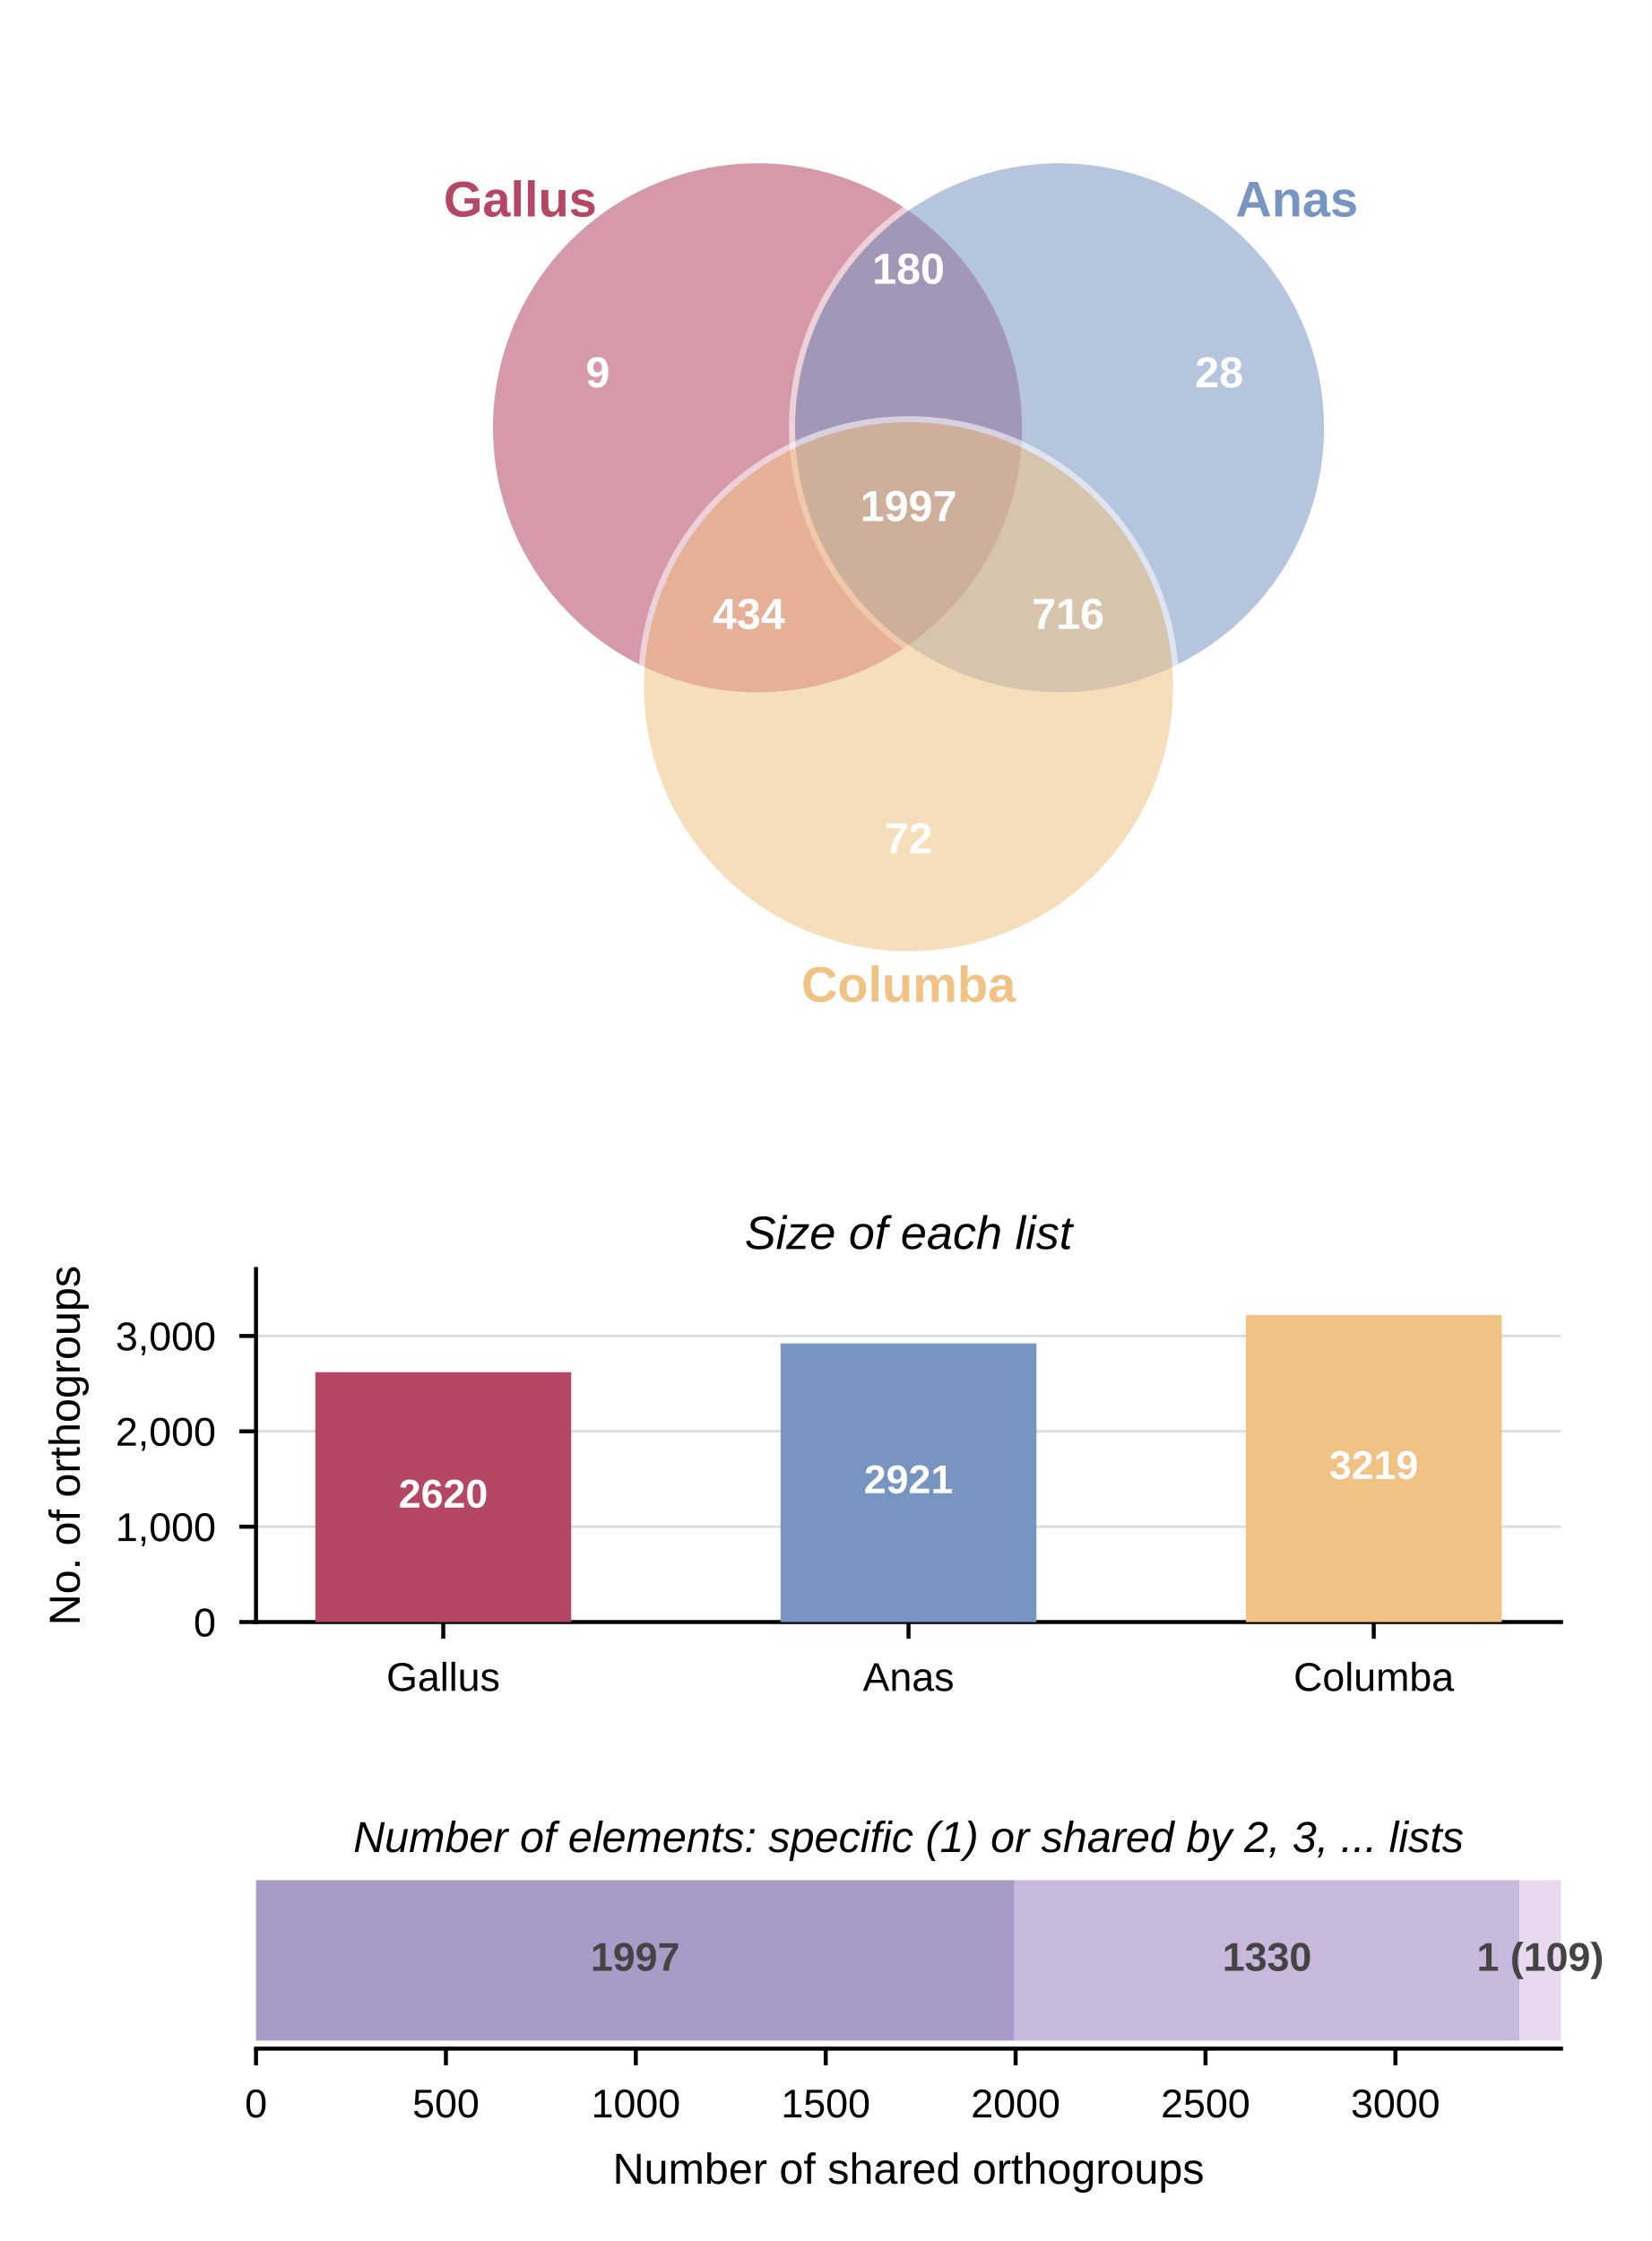
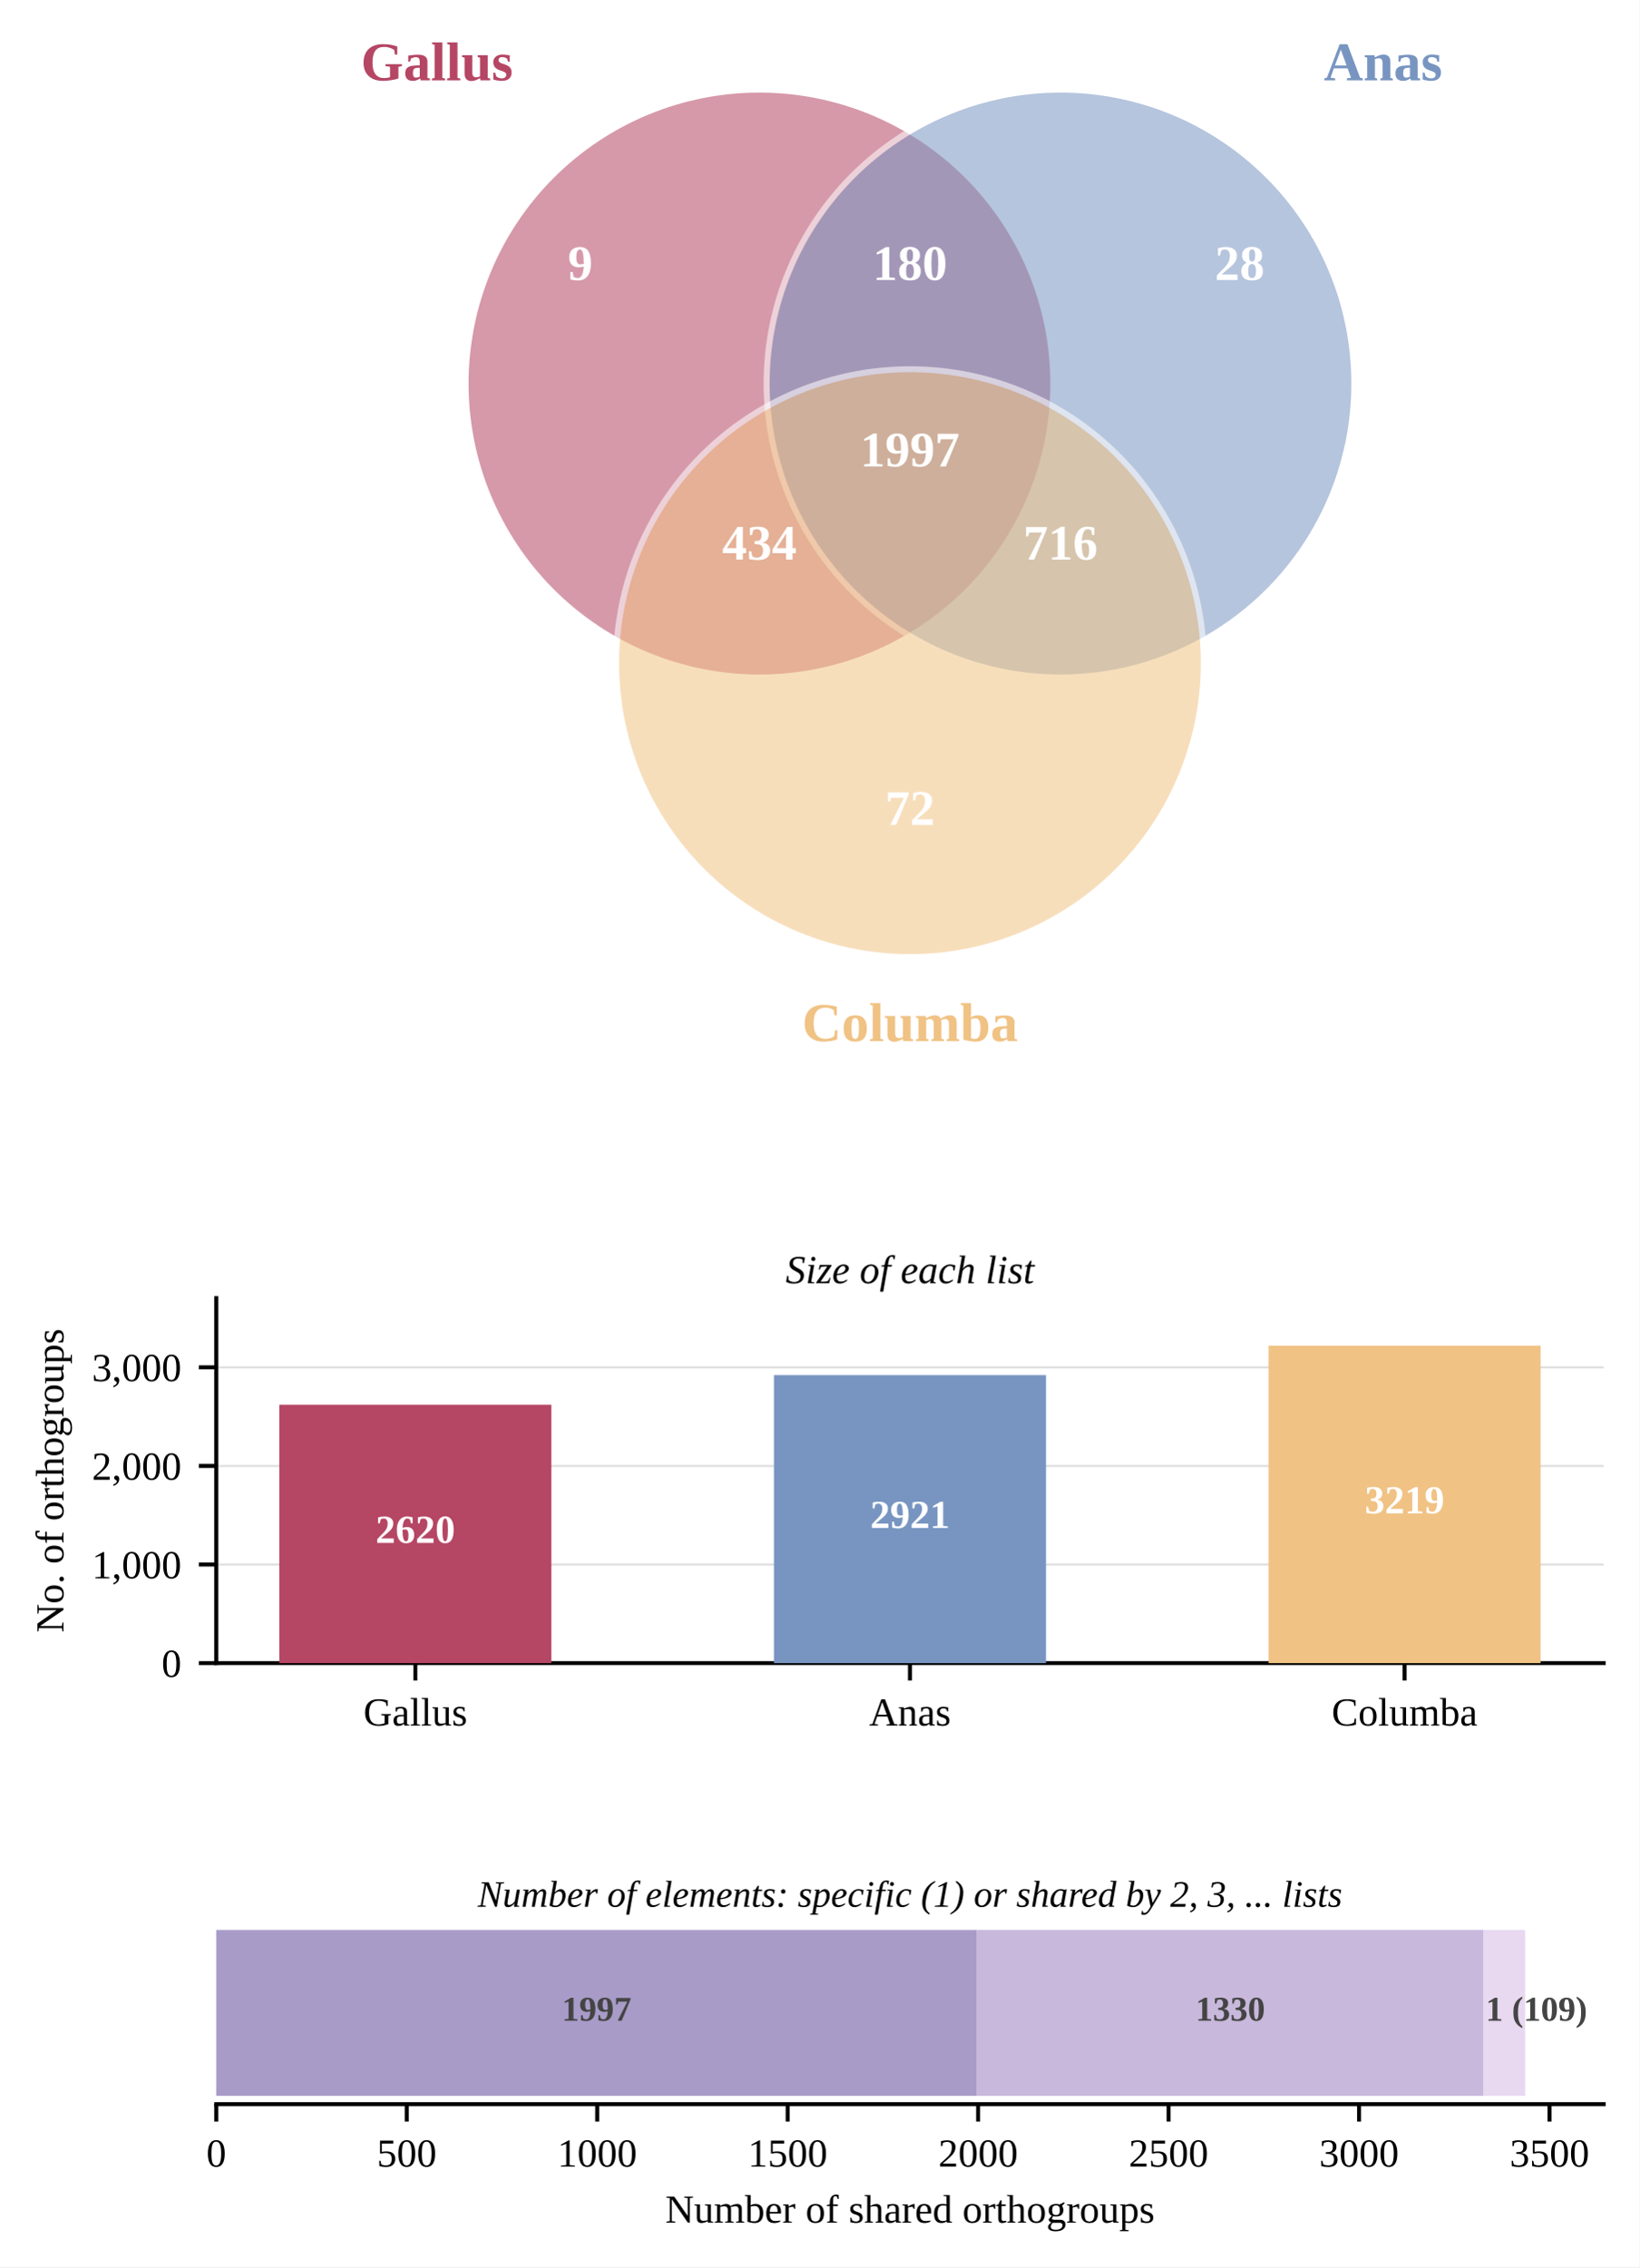
- <svg xmlns="http://www.w3.org/2000/svg" xmlns:xlink="http://www.w3.org/1999/xlink" width="247.22pt" height="335.363pt" viewBox="0 0 247.22 335.363" version="1.1">
+ <svg xmlns="http://www.w3.org/2000/svg" xmlns:xlink="http://www.w3.org/1999/xlink" width="329.681pt" height="455.748pt" viewBox="0 0 329.681 455.748" version="1.1">
  <defs>
    <style type="text/css">*{stroke-linejoin: round; stroke-linecap: butt}</style>
  </defs>
  <g id="figure_1">
    <g id="patch_1">
-       <path d="M 0 335.363  L 247.22 335.363  L 247.22 0  L 0 0  z " style="fill: #ffffff" />
+       <path d="M 0 455.748  L 329.681 455.748  L 329.681 0  L 0 0  z " style="fill: #ffffff" />
    </g>
    <g id="axes_1">
      <g id="patch_2">
-         <path d="M 113.363 104.057  C 123.98 104.057 134.164 99.839 141.671 92.331  C 149.179 84.824 153.397 74.64 153.397 64.023  C 153.397 53.406 149.179 43.222 141.671 35.714  C 134.164 28.207 123.98 23.989 113.363 23.989  C 102.746 23.989 92.562 28.207 85.055 35.714  C 77.547 43.222 73.329 53.406 73.329 64.023  C 73.329 74.64 77.547 84.824 85.055 92.331  C 92.562 99.839 102.746 104.057 113.363 104.057  z " clip-path="url(#pef8097e40e)" style="fill: #b54664; opacity: 0.55; stroke: #ffffff; stroke-width: 0.9; stroke-linejoin: miter" />
+         <path d="M 152.713 136.198  C 168.385 136.198 183.418 129.972 194.499 118.89  C 205.581 107.808 211.808 92.776 211.808 77.104  C 211.808 61.432 205.581 46.4 194.499 35.318  C 183.418 24.236 168.385 18.01 152.713 18.01  C 137.041 18.01 122.009 24.236 110.928 35.318  C 99.846 46.4 93.619 61.432 93.619 77.104  C 93.619 92.776 99.846 107.808 110.928 118.89  C 122.009 129.972 137.041 136.198 152.713 136.198  z " clip-path="url(#p694d99d119)" style="fill: #b54664; opacity: 0.55; stroke: #ffffff; stroke-width: 1.2; stroke-linejoin: miter" />
      </g>
      <g id="patch_3">
-         <path d="M 158.563 104.057  C 169.18 104.057 179.364 99.839 186.871 92.331  C 194.379 84.824 198.597 74.64 198.597 64.023  C 198.597 53.406 194.379 43.222 186.871 35.714  C 179.364 28.207 169.18 23.989 158.563 23.989  C 147.946 23.989 137.762 28.207 130.254 35.714  C 122.747 43.222 118.529 53.406 118.529 64.023  C 118.529 74.64 122.747 84.824 130.254 92.331  C 137.762 99.839 147.946 104.057 158.563 104.057  z " clip-path="url(#pef8097e40e)" style="fill: #7895c1; opacity: 0.55; stroke: #ffffff; stroke-width: 0.9; stroke-linejoin: miter" />
+         <path d="M 213.249 136.198  C 228.921 136.198 243.953 129.972 255.035 118.89  C 266.117 107.808 272.343 92.776 272.343 77.104  C 272.343 61.432 266.117 46.4 255.035 35.318  C 243.953 24.236 228.921 18.01 213.249 18.01  C 197.577 18.01 182.545 24.236 171.463 35.318  C 160.381 46.4 154.155 61.432 154.155 77.104  C 154.155 92.776 160.381 107.808 171.463 118.89  C 182.545 129.972 197.577 136.198 213.249 136.198  z " clip-path="url(#p694d99d119)" style="fill: #7895c1; opacity: 0.55; stroke: #ffffff; stroke-width: 1.2; stroke-linejoin: miter" />
      </g>
      <g id="patch_4">
-         <path d="M 135.963 142.8  C 146.58 142.8 156.764 138.581 164.271 131.074  C 171.779 123.566 175.997 113.383 175.997 102.766  C 175.997 92.148 171.779 81.965 164.271 74.457  C 156.764 66.95 146.58 62.731 135.963 62.731  C 125.346 62.731 115.162 66.95 107.655 74.457  C 100.147 81.965 95.929 92.148 95.929 102.766  C 95.929 113.383 100.147 123.566 107.655 131.074  C 115.162 138.581 125.346 142.8 135.963 142.8  z " clip-path="url(#pef8097e40e)" style="fill: #f0c284; opacity: 0.55; stroke: #ffffff; stroke-width: 0.9; stroke-linejoin: miter" />
+         <path d="M 182.981 192.41  C 198.653 192.41 213.685 186.184 224.767 175.102  C 235.849 164.02 242.076 148.988 242.076 133.316  C 242.076 117.644 235.849 102.612 224.767 91.53  C 213.685 80.448 198.653 74.222 182.981 74.222  C 167.309 74.222 152.277 80.448 141.195 91.53  C 130.114 102.612 123.887 117.644 123.887 133.316  C 123.887 148.988 130.114 164.02 141.195 175.102  C 152.277 186.184 167.309 192.41 182.981 192.41  z " clip-path="url(#p694d99d119)" style="fill: #f0c284; opacity: 0.55; stroke: #ffffff; stroke-width: 1.2; stroke-linejoin: miter" />
      </g>
      <g id="text_1">
-         <text style="font-weight: 700; font-size: 6.5px; font-family: 'Arial'; text-anchor: middle; fill: #ffffff" x="89.472" y="57.959" transform="rotate(-0 89.47164 57.95911)">9</text>
+         <text style="font-weight: 700; font-size: 10px; font-family: 'Times New Roman'; text-anchor: middle; fill: #ffffff" x="116.68" y="56.284" transform="rotate(-0 116.6804 56.28442)">9</text>
      </g>
      <g id="text_2">
-         <text style="font-weight: 700; font-size: 6.5px; font-family: 'Arial'; text-anchor: middle; fill: #ffffff" x="182.454" y="57.959" transform="rotate(-0 182.4543 57.95911)">28</text>
+         <text style="font-weight: 700; font-size: 10px; font-family: 'Times New Roman'; text-anchor: middle; fill: #ffffff" x="249.282" y="56.284" transform="rotate(-0 249.2821 56.28442)">28</text>
      </g>
      <g id="text_3">
-         <text style="font-weight: 700; font-size: 6.5px; font-family: 'Arial'; text-anchor: middle; fill: #ffffff" x="135.963" y="127.696" transform="rotate(-0 135.963 127.6961)">72</text>
+         <text style="font-weight: 700; font-size: 10px; font-family: 'Times New Roman'; text-anchor: middle; fill: #ffffff" x="182.981" y="165.825" transform="rotate(-0 182.9812 165.825)">72</text>
      </g>
      <g id="text_4">
-         <text style="font-weight: 700; font-size: 6.5px; font-family: 'Arial'; text-anchor: middle; fill: #ffffff" x="135.963" y="42.462" transform="rotate(-0 135.963 42.462)">180</text>
+         <text style="font-weight: 700; font-size: 10px; font-family: 'Times New Roman'; text-anchor: middle; fill: #ffffff" x="182.981" y="56.284" transform="rotate(-0 182.9812 56.28442)">180</text>
      </g>
      <g id="text_5">
-         <text style="font-weight: 700; font-size: 6.5px; font-family: 'Arial'; text-anchor: middle; fill: #ffffff" x="112.072" y="94.119" transform="rotate(-0 112.0716 94.11903)">434</text>
+         <text style="font-weight: 700; font-size: 10px; font-family: 'Times New Roman'; text-anchor: middle; fill: #ffffff" x="152.713" y="112.496" transform="rotate(-0 152.7135 112.496)">434</text>
      </g>
      <g id="text_6">
-         <text style="font-weight: 700; font-size: 6.5px; font-family: 'Arial'; text-anchor: middle; fill: #ffffff" x="159.854" y="94.119" transform="rotate(-0 159.8543 94.11903)">716</text>
+         <text style="font-weight: 700; font-size: 10px; font-family: 'Times New Roman'; text-anchor: middle; fill: #ffffff" x="213.249" y="112.496" transform="rotate(-0 213.249 112.496)">716</text>
      </g>
      <g id="text_7">
-         <text style="font-weight: 700; font-size: 6.5px; font-family: 'Arial'; text-anchor: middle; fill: #ffffff" x="135.963" y="77.976" transform="rotate(-0 135.963 77.97621)">1997</text>
+         <text style="font-weight: 700; font-size: 10px; font-family: 'Times New Roman'; text-anchor: middle; fill: #ffffff" x="182.981" y="93.759" transform="rotate(-0 182.9812 93.75883)">1997</text>
      </g>
      <g id="text_8">
-         <text style="font-weight: 700; font-size: 7.5px; font-family: 'Arial'; text-anchor: middle; fill: #b54664" x="77.849" y="32.39" transform="rotate(-0 77.8488 32.38981)">Gallus</text>
+         <text style="font-weight: 700; font-size: 11px; font-family: 'Times New Roman'; text-anchor: middle; fill: #b54664" x="87.854" y="16.152" transform="rotate(-0 87.8539 16.1515)">Gallus</text>
      </g>
      <g id="text_9">
-         <text style="font-weight: 700; font-size: 7.5px; font-family: 'Arial'; text-anchor: middle; fill: #7895c1" x="194.077" y="32.39" transform="rotate(-0 194.0771 32.38981)">Anas</text>
+         <text style="font-weight: 700; font-size: 11px; font-family: 'Times New Roman'; text-anchor: middle; fill: #7895c1" x="278.109" y="16.152" transform="rotate(-0 278.1086 16.1515)">Anas</text>
      </g>
      <g id="text_10">
-         <text style="font-weight: 700; font-size: 7.5px; font-family: 'Arial'; text-anchor: middle; fill: #f0c284" x="135.963" y="149.91" transform="rotate(-0 135.963 149.9096)">Columba</text>
+         <text style="font-weight: 700; font-size: 11px; font-family: 'Times New Roman'; text-anchor: middle; fill: #f0c284" x="182.981" y="209.289" transform="rotate(-0 182.9812 209.2889)">Columba</text>
      </g>
    </g>
    <g id="axes_2">
      <g id="patch_5">
-         <path d="M 38.313 242.738  L 233.613 242.738  L 233.613 189.907  L 38.313 189.907  z " style="fill: #ffffff" />
+         <path d="M 43.481 334.337  L 322.481 334.337  L 322.481 260.96  L 43.481 260.96  z " style="fill: #ffffff" />
      </g>
      <g id="matplotlib.axis_1">
        <g id="xtick_1">
          <g id="line2d_1">
            <defs>
-               <path id="m51a5576f7e" d="M 0 0  L 0 2.5  " style="stroke: #000000; stroke-width: 0.6" />
+               <path id="m008fcd9869" d="M 0 0  L 0 3.5  " style="stroke: #000000; stroke-width: 0.8" />
            </defs>
            <g>
-               <use xlink:href="#m51a5576f7e" x="66.337" y="242.738" style="stroke: #000000; stroke-width: 0.6" />
+               <use xlink:href="#m008fcd9869" x="83.516" y="334.337" style="stroke: #000000; stroke-width: 0.8" />
            </g>
          </g>
          <g id="text_11">
-             <text style="font-size: 6px; font-family: 'Arial'; text-anchor: middle" x="66.337" y="253.033" transform="rotate(-0 66.3373 253.0332)">Gallus</text>
+             <text style="font-size: 8px; font-family: 'Times New Roman'; text-anchor: middle" x="83.516" y="346.892" transform="rotate(-0 83.51601 346.8918)">Gallus</text>
          </g>
        </g>
        <g id="xtick_2">
          <g id="line2d_2">
            <g>
-               <use xlink:href="#m51a5576f7e" x="135.963" y="242.738" style="stroke: #000000; stroke-width: 0.6" />
+               <use xlink:href="#m008fcd9869" x="182.981" y="334.337" style="stroke: #000000; stroke-width: 0.8" />
            </g>
          </g>
          <g id="text_12">
-             <text style="font-size: 6px; font-family: 'Arial'; text-anchor: middle" x="135.963" y="253.033" transform="rotate(-0 135.963 253.0332)">Anas</text>
+             <text style="font-size: 8px; font-family: 'Times New Roman'; text-anchor: middle" x="182.981" y="346.892" transform="rotate(-0 182.9812 346.8918)">Anas</text>
          </g>
        </g>
        <g id="xtick_3">
          <g id="line2d_3">
            <g>
-               <use xlink:href="#m51a5576f7e" x="205.589" y="242.738" style="stroke: #000000; stroke-width: 0.6" />
+               <use xlink:href="#m008fcd9869" x="282.446" y="334.337" style="stroke: #000000; stroke-width: 0.8" />
            </g>
          </g>
          <g id="text_13">
-             <text style="font-size: 6px; font-family: 'Arial'; text-anchor: middle" x="205.589" y="253.033" transform="rotate(-0 205.5886 253.0332)">Columba</text>
+             <text style="font-size: 8px; font-family: 'Times New Roman'; text-anchor: middle" x="282.446" y="346.892" transform="rotate(-0 282.4465 346.8918)">Columba</text>
          </g>
        </g>
      </g>
      <g id="matplotlib.axis_2">
        <g id="ytick_1">
          <g id="line2d_4">
-             <path d="M 38.313 242.738  L 233.613 242.738  " clip-path="url(#p83fcb543ea)" style="fill: none; stroke: #dddddd; stroke-width: 0.4; stroke-linecap: square" />
+             <path d="M 43.481 334.337  L 322.481 334.337  " clip-path="url(#p72af4c9263)" style="fill: none; stroke: #dddddd; stroke-width: 0.4; stroke-linecap: square" />
          </g>
          <g id="line2d_5">
            <defs>
-               <path id="mb6d069a320" d="M 0 0  L -2.5 0  " style="stroke: #000000; stroke-width: 0.6" />
+               <path id="m0f653a5944" d="M 0 0  L -3.5 0  " style="stroke: #000000; stroke-width: 0.8" />
            </defs>
            <g>
-               <use xlink:href="#mb6d069a320" x="38.313" y="242.738" style="stroke: #000000; stroke-width: 0.6" />
+               <use xlink:href="#m0f653a5944" x="43.481" y="334.337" style="stroke: #000000; stroke-width: 0.8" />
            </g>
          </g>
          <g id="text_14">
-             <text style="font-size: 6px; font-family: 'Arial'; text-anchor: end" x="32.313" y="244.886" transform="rotate(-0 32.31297 244.8858)">0</text>
+             <text style="font-size: 8px; font-family: 'Times New Roman'; text-anchor: end" x="36.481" y="337.114" transform="rotate(-0 36.48125 337.1143)">0</text>
          </g>
        </g>
        <g id="ytick_2">
          <g id="line2d_6">
-             <path d="M 38.313 228.467  L 233.613 228.467  " clip-path="url(#p83fcb543ea)" style="fill: none; stroke: #dddddd; stroke-width: 0.4; stroke-linecap: square" />
+             <path d="M 43.481 314.515  L 322.481 314.515  " clip-path="url(#p72af4c9263)" style="fill: none; stroke: #dddddd; stroke-width: 0.4; stroke-linecap: square" />
          </g>
          <g id="line2d_7">
            <g>
-               <use xlink:href="#mb6d069a320" x="38.313" y="228.467" style="stroke: #000000; stroke-width: 0.6" />
+               <use xlink:href="#m0f653a5944" x="43.481" y="314.515" style="stroke: #000000; stroke-width: 0.8" />
            </g>
          </g>
          <g id="text_15">
-             <text style="font-size: 6px; font-family: 'Arial'; text-anchor: end" x="32.313" y="230.614" transform="rotate(-0 32.31297 230.6143)">1,000</text>
+             <text style="font-size: 8px; font-family: 'Times New Roman'; text-anchor: end" x="36.481" y="317.293" transform="rotate(-0 36.48125 317.2927)">1,000</text>
          </g>
        </g>
        <g id="ytick_3">
          <g id="line2d_8">
-             <path d="M 38.313 214.195  L 233.613 214.195  " clip-path="url(#p83fcb543ea)" style="fill: none; stroke: #dddddd; stroke-width: 0.4; stroke-linecap: square" />
+             <path d="M 43.481 294.694  L 322.481 294.694  " clip-path="url(#p72af4c9263)" style="fill: none; stroke: #dddddd; stroke-width: 0.4; stroke-linecap: square" />
          </g>
          <g id="line2d_9">
            <g>
-               <use xlink:href="#mb6d069a320" x="38.313" y="214.195" style="stroke: #000000; stroke-width: 0.6" />
+               <use xlink:href="#m0f653a5944" x="43.481" y="294.694" style="stroke: #000000; stroke-width: 0.8" />
            </g>
          </g>
          <g id="text_16">
-             <text style="font-size: 6px; font-family: 'Arial'; text-anchor: end" x="32.313" y="216.343" transform="rotate(-0 32.31297 216.3428)">2,000</text>
+             <text style="font-size: 8px; font-family: 'Times New Roman'; text-anchor: end" x="36.481" y="297.471" transform="rotate(-0 36.48125 297.4711)">2,000</text>
          </g>
        </g>
        <g id="ytick_4">
          <g id="line2d_10">
-             <path d="M 38.313 199.924  L 233.613 199.924  " clip-path="url(#p83fcb543ea)" style="fill: none; stroke: #dddddd; stroke-width: 0.4; stroke-linecap: square" />
+             <path d="M 43.481 274.872  L 322.481 274.872  " clip-path="url(#p72af4c9263)" style="fill: none; stroke: #dddddd; stroke-width: 0.4; stroke-linecap: square" />
          </g>
          <g id="line2d_11">
            <g>
-               <use xlink:href="#mb6d069a320" x="38.313" y="199.924" style="stroke: #000000; stroke-width: 0.6" />
+               <use xlink:href="#m0f653a5944" x="43.481" y="274.872" style="stroke: #000000; stroke-width: 0.8" />
            </g>
          </g>
          <g id="text_17">
-             <text style="font-size: 6px; font-family: 'Arial'; text-anchor: end" x="32.313" y="202.071" transform="rotate(-0 32.31297 202.0712)">3,000</text>
+             <text style="font-size: 8px; font-family: 'Times New Roman'; text-anchor: end" x="36.481" y="277.65" transform="rotate(-0 36.48125 277.6496)">3,000</text>
          </g>
        </g>
        <g id="text_18">
-           <text style="font-size: 6.5px; font-family: 'Arial'; text-anchor: middle" x="11.932" y="216.323" transform="rotate(-90 11.9318 216.3229)">No. of orthogroups</text>
+           <text style="font-size: 8px; font-family: 'Times New Roman'; text-anchor: middle" x="12.755" y="297.649" transform="rotate(-90 12.755 297.6485)">No. of orthogroups</text>
        </g>
      </g>
      <g id="patch_6">
-         <path d="M 38.313 242.738  L 38.313 189.907  " style="fill: none; stroke: #000000; stroke-width: 0.6; stroke-linejoin: miter; stroke-linecap: square" />
+         <path d="M 43.481 334.337  L 43.481 260.96  " style="fill: none; stroke: #000000; stroke-width: 0.8; stroke-linejoin: miter; stroke-linecap: square" />
      </g>
      <g id="patch_7">
-         <path d="M 38.313 242.738  L 233.613 242.738  " style="fill: none; stroke: #000000; stroke-width: 0.6; stroke-linejoin: miter; stroke-linecap: square" />
+         <path d="M 43.481 334.337  L 322.481 334.337  " style="fill: none; stroke: #000000; stroke-width: 0.8; stroke-linejoin: miter; stroke-linecap: square" />
      </g>
      <g id="patch_8">
-         <path d="M 47.19 242.738  L 85.484 242.738  L 85.484 205.347  L 47.19 205.347  z " clip-path="url(#p83fcb543ea)" style="fill: #b54664" />
+         <path d="M 56.163 334.337  L 110.869 334.337  L 110.869 282.404  L 56.163 282.404  z " clip-path="url(#p72af4c9263)" style="fill: #b54664" />
      </g>
      <g id="patch_9">
-         <path d="M 116.816 242.738  L 155.11 242.738  L 155.11 201.051  L 116.816 201.051  z " clip-path="url(#p83fcb543ea)" style="fill: #7895c1" />
+         <path d="M 155.628 334.337  L 210.334 334.337  L 210.334 276.438  L 155.628 276.438  z " clip-path="url(#p72af4c9263)" style="fill: #7895c1" />
      </g>
      <g id="patch_10">
-         <path d="M 186.442 242.738  L 224.736 242.738  L 224.736 196.798  L 186.442 196.798  z " clip-path="url(#p83fcb543ea)" style="fill: #f0c284" />
+         <path d="M 255.094 334.337  L 309.799 334.337  L 309.799 270.531  L 255.094 270.531  z " clip-path="url(#p72af4c9263)" style="fill: #f0c284" />
      </g>
      <g id="text_19">
-         <text style="font-weight: 700; font-size: 6px; font-family: 'Arial'; text-anchor: middle; fill: #ffffff" x="66.337" y="225.598" transform="rotate(-0 66.3373 225.5981)">2620</text>
+         <text style="font-weight: 700; font-size: 8px; font-family: 'Times New Roman'; text-anchor: middle; fill: #ffffff" x="83.516" y="310.164" transform="rotate(-0 83.51601 310.1636)">2620</text>
      </g>
      <g id="text_20">
-         <text style="font-weight: 700; font-size: 6px; font-family: 'Arial'; text-anchor: middle; fill: #ffffff" x="135.963" y="223.45" transform="rotate(-0 135.963 223.4502)">2921</text>
+         <text style="font-weight: 700; font-size: 8px; font-family: 'Times New Roman'; text-anchor: middle; fill: #ffffff" x="182.981" y="307.18" transform="rotate(-0 182.9812 307.1805)">2921</text>
      </g>
      <g id="text_21">
-         <text style="font-weight: 700; font-size: 6px; font-family: 'Arial'; text-anchor: middle; fill: #ffffff" x="205.589" y="221.324" transform="rotate(-0 205.5886 221.3238)">3219</text>
+         <text style="font-weight: 700; font-size: 8px; font-family: 'Times New Roman'; text-anchor: middle; fill: #ffffff" x="282.446" y="304.227" transform="rotate(-0 282.4465 304.2271)">3219</text>
      </g>
      <g id="text_22">
-         <text style="font-style: italic; font-size: 7px; font-family: 'Arial'; text-anchor: middle" x="135.963" y="186.907" transform="rotate(-0 135.963 186.9074)">Size of each list</text>
+         <text style="font-style: italic; font-size: 8px; font-family: 'Times New Roman'; text-anchor: middle" x="182.981" y="257.96" transform="rotate(-0 182.9812 257.9603)">Size of each list</text>
      </g>
    </g>
    <g id="axes_3">
      <g id="patch_11">
-         <path d="M 38.313 306.576  L 233.613 306.576  L 233.613 280.16  L 38.313 280.16  z " style="fill: #ffffff" />
+         <path d="M 43.481 423  L 322.481 423  L 322.481 386.312  L 43.481 386.312  z " style="fill: #ffffff" />
      </g>
      <g id="patch_12">
-         <path d="M 38.313 305.375  L 151.821 305.375  L 151.821 281.361  L 38.313 281.361  z " clip-path="url(#pd8beac6d76)" style="fill: #a89bc8" />
+         <path d="M 43.481 421.332  L 196.457 421.332  L 196.457 387.979  L 43.481 387.979  z " clip-path="url(#pc2a4aa894e)" style="fill: #a89bc8" />
      </g>
      <g id="patch_13">
-         <path d="M 151.821 305.375  L 227.417 305.375  L 227.417 281.361  L 151.821 281.361  z " clip-path="url(#pd8beac6d76)" style="fill: #c8b8dc" />
+         <path d="M 196.457 421.332  L 298.339 421.332  L 298.339 387.979  L 196.457 387.979  z " clip-path="url(#pc2a4aa894e)" style="fill: #c8b8dc" />
      </g>
      <g id="patch_14">
-         <path d="M 227.417 305.375  L 233.613 305.375  L 233.613 281.361  L 227.417 281.361  z " clip-path="url(#pd8beac6d76)" style="fill: #e8d8f0" />
+         <path d="M 298.339 421.332  L 306.689 421.332  L 306.689 387.979  L 298.339 387.979  z " clip-path="url(#pc2a4aa894e)" style="fill: #e8d8f0" />
      </g>
      <g id="matplotlib.axis_3">
        <g id="xtick_4">
          <g id="line2d_12">
            <g>
-               <use xlink:href="#m51a5576f7e" x="38.313" y="306.576" style="stroke: #000000; stroke-width: 0.6" />
+               <use xlink:href="#m008fcd9869" x="43.481" y="423" style="stroke: #000000; stroke-width: 0.8" />
            </g>
          </g>
          <g id="text_23">
-             <text style="font-size: 6px; font-family: 'Arial'; text-anchor: middle" x="38.313" y="316.871" transform="rotate(-0 38.31297 316.8707)">0</text>
+             <text style="font-size: 8px; font-family: 'Times New Roman'; text-anchor: middle" x="43.481" y="435.555" transform="rotate(-0 43.48125 435.555)">0</text>
          </g>
        </g>
        <g id="xtick_5">
          <g id="line2d_13">
            <g>
-               <use xlink:href="#m51a5576f7e" x="66.733" y="306.576" style="stroke: #000000; stroke-width: 0.6" />
+               <use xlink:href="#m008fcd9869" x="81.783" y="423" style="stroke: #000000; stroke-width: 0.8" />
            </g>
          </g>
          <g id="text_24">
-             <text style="font-size: 6px; font-family: 'Arial'; text-anchor: middle" x="66.733" y="316.871" transform="rotate(-0 66.73264 316.8707)">500</text>
+             <text style="font-size: 8px; font-family: 'Times New Roman'; text-anchor: middle" x="81.783" y="435.555" transform="rotate(-0 81.7827 435.555)">500</text>
          </g>
        </g>
        <g id="xtick_6">
          <g id="line2d_14">
            <g>
-               <use xlink:href="#m51a5576f7e" x="95.152" y="306.576" style="stroke: #000000; stroke-width: 0.6" />
+               <use xlink:href="#m008fcd9869" x="120.084" y="423" style="stroke: #000000; stroke-width: 0.8" />
            </g>
          </g>
          <g id="text_25">
-             <text style="font-size: 6px; font-family: 'Arial'; text-anchor: middle" x="95.152" y="316.871" transform="rotate(-0 95.15232 316.8707)">1000</text>
+             <text style="font-size: 8px; font-family: 'Times New Roman'; text-anchor: middle" x="120.084" y="435.555" transform="rotate(-0 120.0841 435.555)">1000</text>
          </g>
        </g>
        <g id="xtick_7">
          <g id="line2d_15">
            <g>
-               <use xlink:href="#m51a5576f7e" x="123.572" y="306.576" style="stroke: #000000; stroke-width: 0.6" />
+               <use xlink:href="#m008fcd9869" x="158.386" y="423" style="stroke: #000000; stroke-width: 0.8" />
            </g>
          </g>
          <g id="text_26">
-             <text style="font-size: 6px; font-family: 'Arial'; text-anchor: middle" x="123.572" y="316.871" transform="rotate(-0 123.572 316.8707)">1500</text>
+             <text style="font-size: 8px; font-family: 'Times New Roman'; text-anchor: middle" x="158.386" y="435.555" transform="rotate(-0 158.3856 435.555)">1500</text>
          </g>
        </g>
        <g id="xtick_8">
          <g id="line2d_16">
            <g>
-               <use xlink:href="#m51a5576f7e" x="151.992" y="306.576" style="stroke: #000000; stroke-width: 0.6" />
+               <use xlink:href="#m008fcd9869" x="196.687" y="423" style="stroke: #000000; stroke-width: 0.8" />
            </g>
          </g>
          <g id="text_27">
-             <text style="font-size: 6px; font-family: 'Arial'; text-anchor: middle" x="151.992" y="316.871" transform="rotate(-0 151.9917 316.8707)">2000</text>
+             <text style="font-size: 8px; font-family: 'Times New Roman'; text-anchor: middle" x="196.687" y="435.555" transform="rotate(-0 196.687 435.555)">2000</text>
          </g>
        </g>
        <g id="xtick_9">
          <g id="line2d_17">
            <g>
-               <use xlink:href="#m51a5576f7e" x="180.411" y="306.576" style="stroke: #000000; stroke-width: 0.6" />
+               <use xlink:href="#m008fcd9869" x="234.988" y="423" style="stroke: #000000; stroke-width: 0.8" />
            </g>
          </g>
          <g id="text_28">
-             <text style="font-size: 6px; font-family: 'Arial'; text-anchor: middle" x="180.411" y="316.871" transform="rotate(-0 180.4113 316.8707)">2500</text>
+             <text style="font-size: 8px; font-family: 'Times New Roman'; text-anchor: middle" x="234.988" y="435.555" transform="rotate(-0 234.9885 435.555)">2500</text>
          </g>
        </g>
        <g id="xtick_10">
          <g id="line2d_18">
            <g>
-               <use xlink:href="#m51a5576f7e" x="208.831" y="306.576" style="stroke: #000000; stroke-width: 0.6" />
+               <use xlink:href="#m008fcd9869" x="273.29" y="423" style="stroke: #000000; stroke-width: 0.8" />
            </g>
          </g>
          <g id="text_29">
-             <text style="font-size: 6px; font-family: 'Arial'; text-anchor: middle" x="208.831" y="316.871" transform="rotate(-0 208.831 316.8707)">3000</text>
-           </g>
-         </g>
-         <g id="text_30">
-           <text style="font-size: 6.5px; font-family: 'Arial'; text-anchor: middle" x="135.963" y="326.795" transform="rotate(-0 135.963 326.795)">Number of shared orthogroups</text>
+             <text style="font-size: 8px; font-family: 'Times New Roman'; text-anchor: middle" x="273.29" y="435.555" transform="rotate(-0 273.2899 435.555)">3000</text>
+           </g>
+         </g>
+         <g id="xtick_11">
+           <g id="line2d_19">
+             <g>
+               <use xlink:href="#m008fcd9869" x="311.591" y="423" style="stroke: #000000; stroke-width: 0.8" />
+             </g>
+           </g>
+           <g id="text_30">
+             <text style="font-size: 8px; font-family: 'Times New Roman'; text-anchor: middle" x="311.591" y="435.555" transform="rotate(-0 311.5914 435.555)">3500</text>
+           </g>
+         </g>
+         <g id="text_31">
+           <text style="font-size: 8px; font-family: 'Times New Roman'; text-anchor: middle" x="182.981" y="446.821" transform="rotate(-0 182.9812 446.8213)">Number of shared orthogroups</text>
        </g>
      </g>
      <g id="matplotlib.axis_4" />
      <g id="patch_15">
-         <path d="M 38.313 306.576  L 233.613 306.576  " style="fill: none; stroke: #000000; stroke-width: 0.6; stroke-linejoin: miter; stroke-linecap: square" />
-       </g>
-       <g id="text_31">
-         <text style="font-weight: 700; font-size: 6px; font-family: 'Arial'; text-anchor: middle; fill: #444444" x="95.067" y="294.924" transform="rotate(-0 95.06706 294.9235)">1997</text>
+         <path d="M 43.481 423  L 322.481 423  " style="fill: none; stroke: #000000; stroke-width: 0.8; stroke-linejoin: miter; stroke-linecap: square" />
      </g>
      <g id="text_32">
-         <text style="font-weight: 700; font-size: 6px; font-family: 'Arial'; text-anchor: middle; fill: #444444" x="189.619" y="294.924" transform="rotate(-0 189.6193 294.9235)">1330</text>
+         <text style="font-weight: 700; font-size: 7px; font-family: 'Times New Roman'; text-anchor: middle; fill: #444444" x="119.969" y="406.225" transform="rotate(-0 119.9692 406.2249)">1997</text>
      </g>
      <g id="text_33">
-         <text style="font-weight: 700; font-size: 6px; font-family: 'Arial'; text-anchor: middle; fill: #444444" x="230.515" y="294.921" transform="rotate(-0 230.5152 294.9207)">1 (109)</text>
+         <text style="font-weight: 700; font-size: 7px; font-family: 'Times New Roman'; text-anchor: middle; fill: #444444" x="247.398" y="406.225" transform="rotate(-0 247.3982 406.2249)">1330</text>
      </g>
      <g id="text_34">
-         <text style="font-style: italic; font-size: 6.5px; font-family: 'Arial'; text-anchor: middle" x="135.963" y="277.16" transform="rotate(-0 135.963 277.1605)">Number of elements: specific (1) or shared by 2, 3, ... lists</text>
+         <text style="font-weight: 700; font-size: 7px; font-family: 'Times New Roman'; text-anchor: start; fill: #444444" x="298.757" y="406.229" transform="rotate(-0 298.7566 406.2292)">1 (109)</text>
+       </g>
+       <g id="text_35">
+         <text style="font-style: italic; font-size: 7.5px; font-family: 'Times New Roman'; text-anchor: middle" x="182.981" y="383.312" transform="rotate(-0 182.9812 383.3118)">Number of elements: specific (1) or shared by 2, 3, ... lists</text>
      </g>
    </g>
  </g>
  <defs>
-     <clipPath id="pef8097e40e">
-       <rect x="52.02" y="7.2" width="167.885" height="145.285" />
+     <clipPath id="p694d99d119">
+       <rect x="71.279" y="7.2" width="223.405" height="201.785" />
    </clipPath>
-     <clipPath id="p83fcb543ea">
-       <rect x="38.313" y="189.907" width="195.3" height="52.831" />
+     <clipPath id="p72af4c9263">
+       <rect x="43.481" y="260.96" width="279" height="73.376" />
    </clipPath>
-     <clipPath id="pd8beac6d76">
-       <rect x="38.313" y="280.16" width="195.3" height="26.416" />
+     <clipPath id="pc2a4aa894e">
+       <rect x="43.481" y="386.312" width="279" height="36.688" />
    </clipPath>
  </defs>
</svg>
